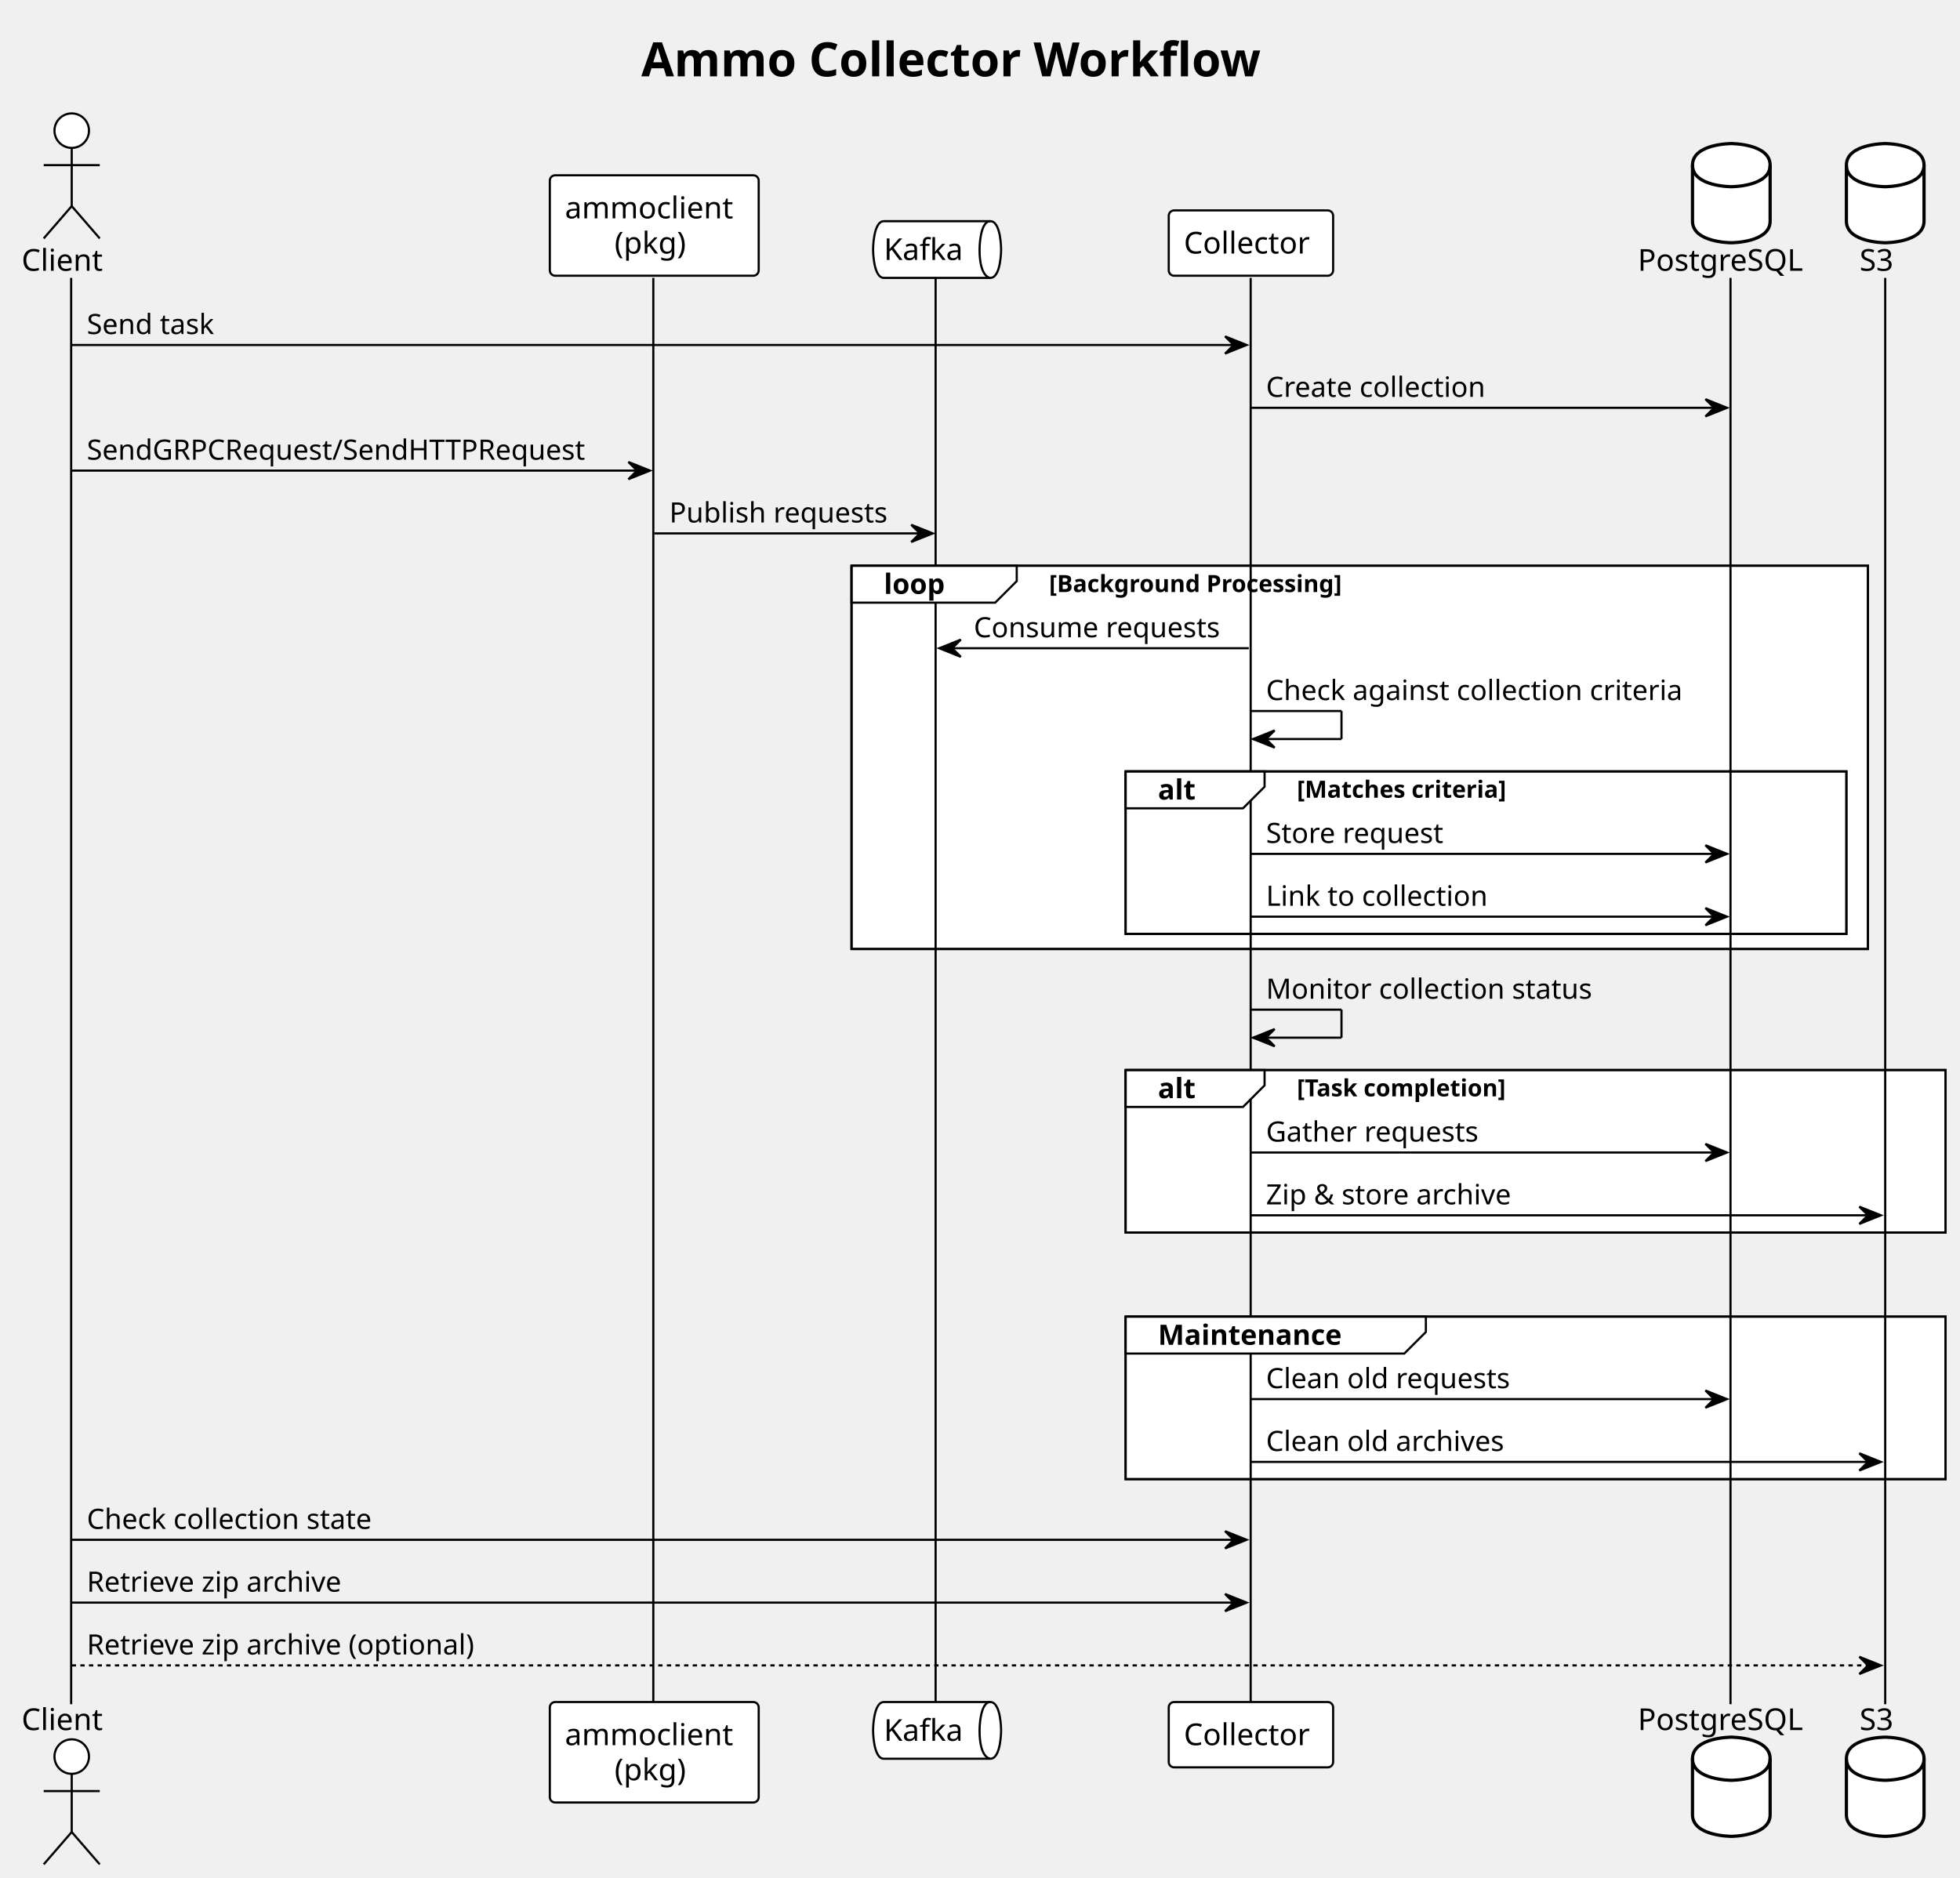
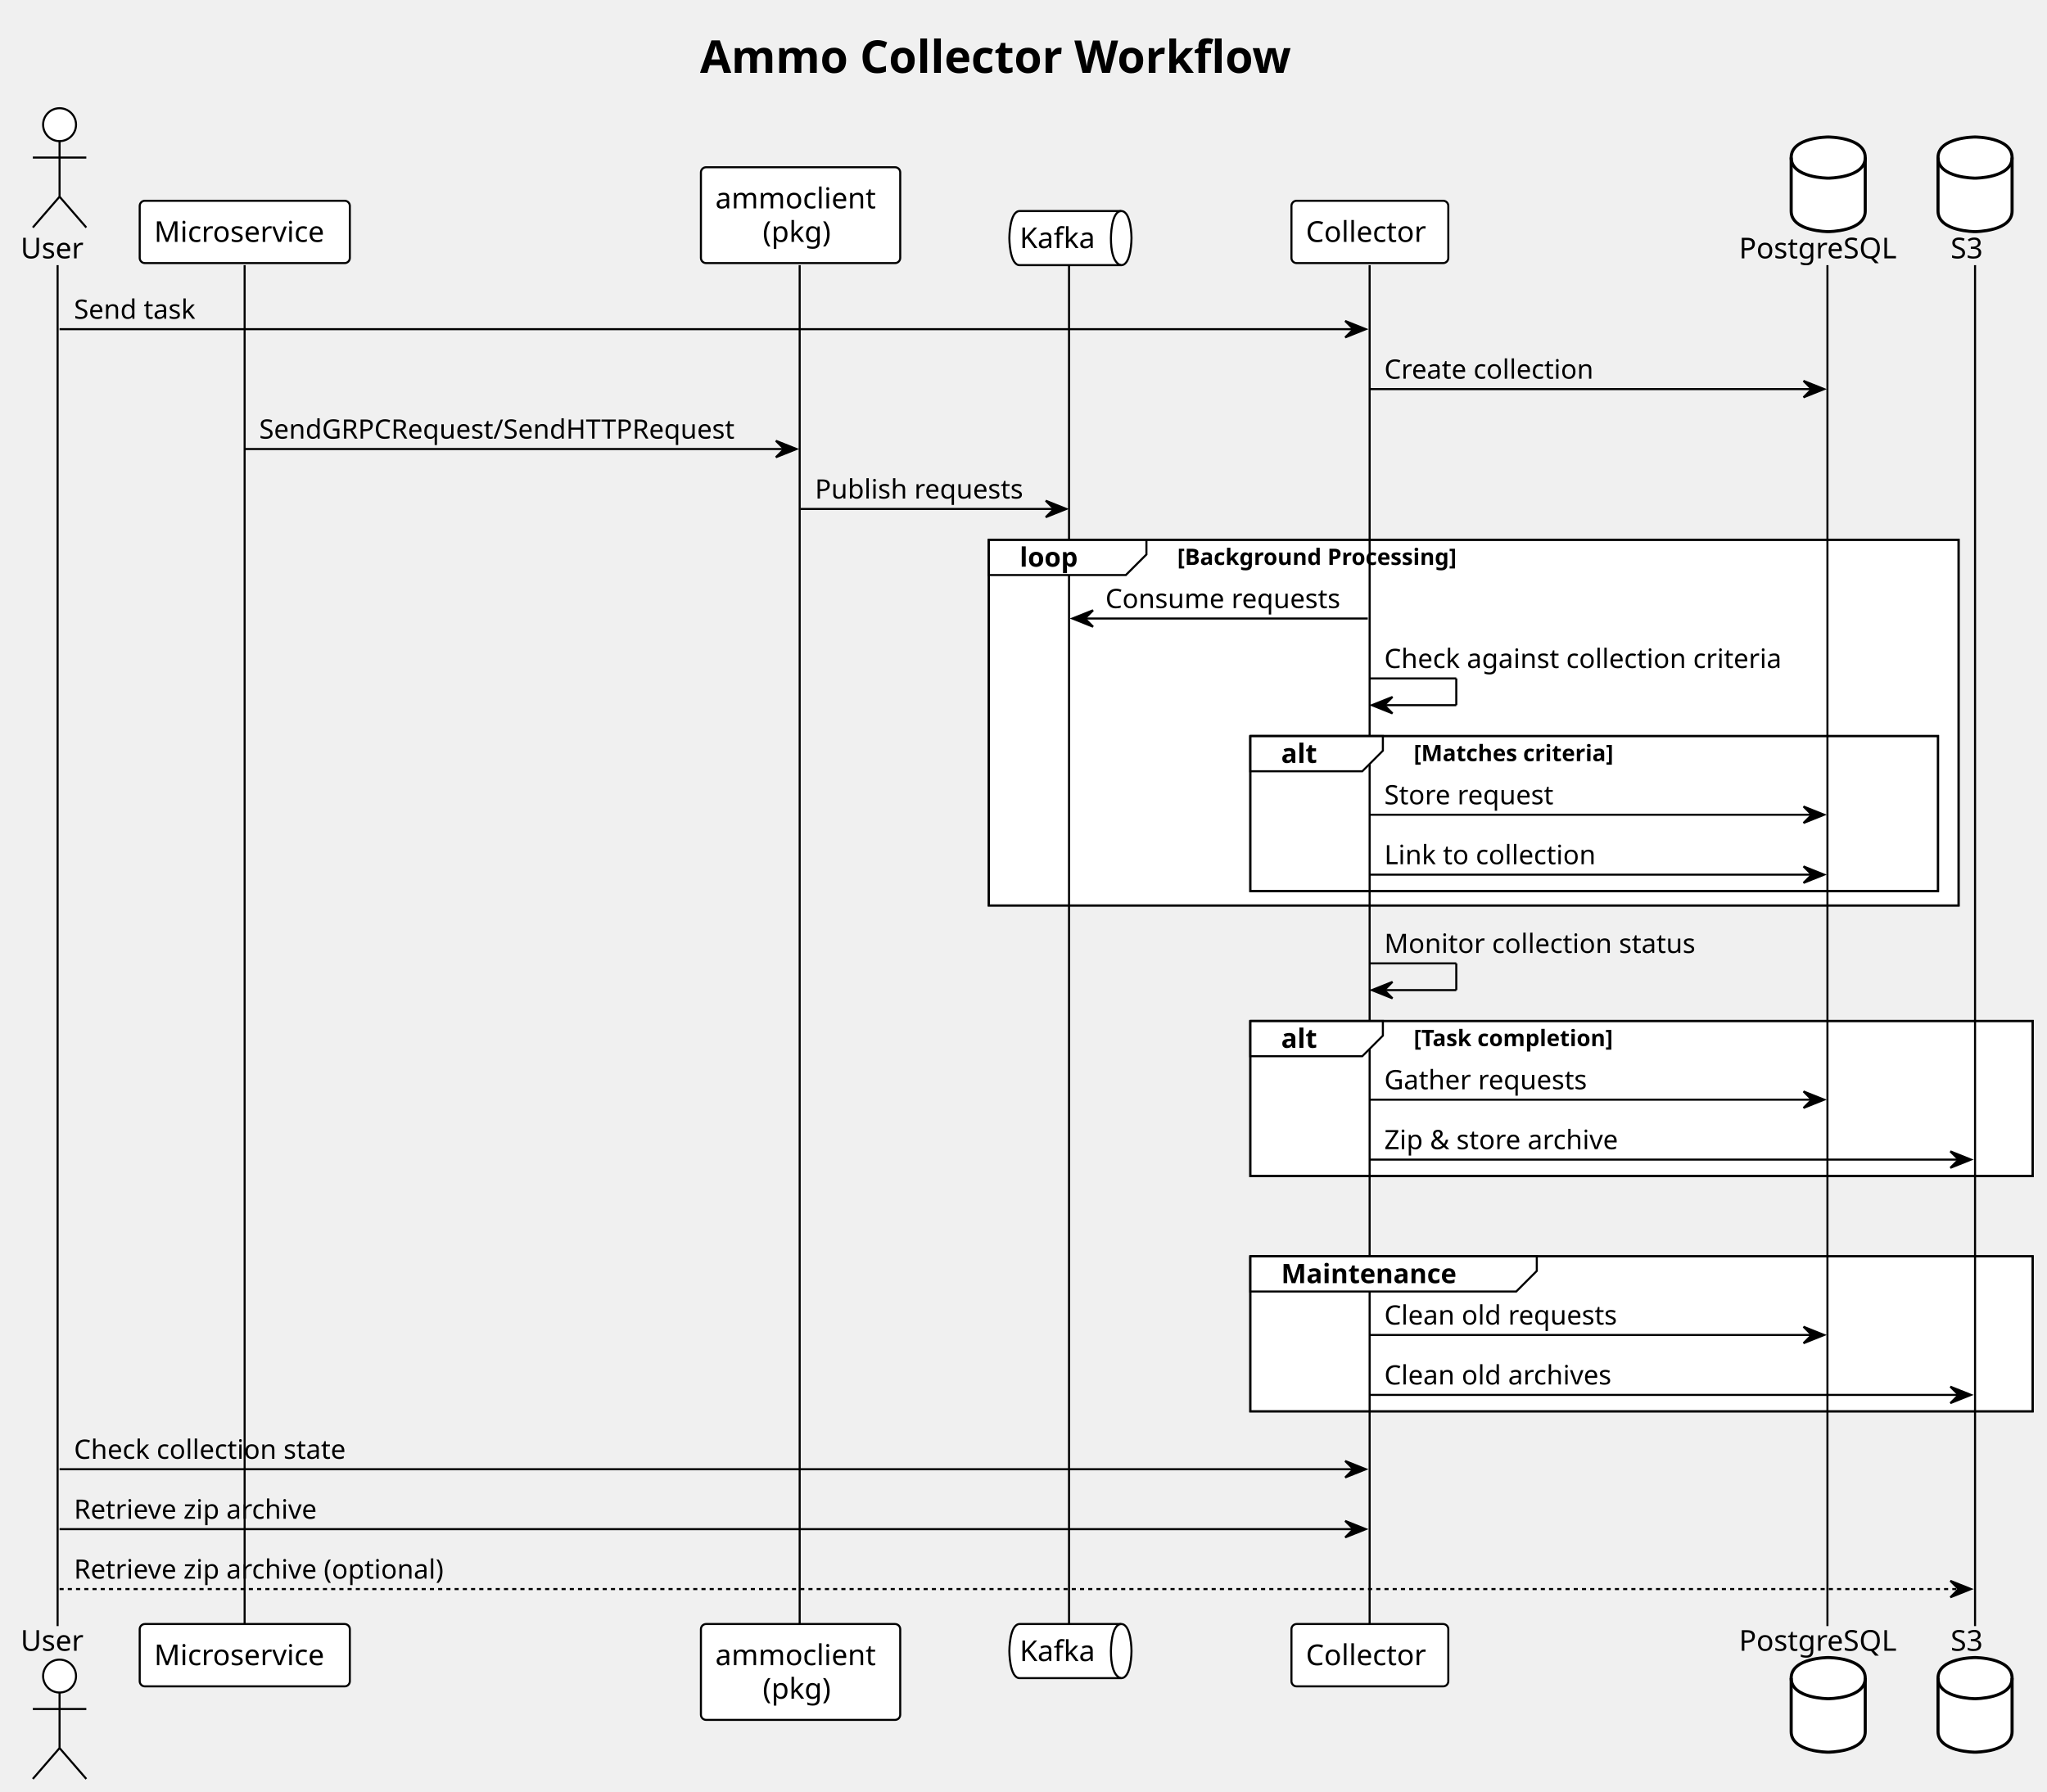
- <svg xmlns="http://www.w3.org/2000/svg" contentStyleType="text/css" height="871px" preserveAspectRatio="none" style="width:909px;height:871px;background:#FFFFFF;" version="1.1" viewBox="0 0 909 871" width="909px" zoomAndPan="magnify">
+ <svg xmlns="http://www.w3.org/2000/svg" contentStyleType="text/css" height="871px" preserveAspectRatio="none" style="width:995px;height:871px;background:#FFFFFF;" version="1.1" viewBox="0 0 995 871" width="995px" zoomAndPan="magnify">
  <defs />
  <g>
-     <text fill="#000000" font-family="Verdana" font-size="22" font-weight="bold" lengthAdjust="spacing" textLength="321.503" x="297.406" y="35.421">Ammo Collector Workflow</text>
-     <rect fill="#FFFFFF" height="177.797" style="stroke:#000000;stroke-width:1.0;" width="471.402" x="394.914" y="262.438" />
-     <rect fill="#FFFFFF" height="75.398" style="stroke:#000000;stroke-width:1.0;" width="334.284" x="522.032" y="357.836" />
-     <rect fill="#FFFFFF" height="75.398" style="stroke:#000000;stroke-width:1.0;" width="380.284" x="522.032" y="496.367" />
-     <rect fill="#FFFFFF" height="75.398" style="stroke:#000000;stroke-width:1.0;" width="380.284" x="522.032" y="610.766" />
-     <line style="stroke:#000000;stroke-width:1.0;" x1="33" x2="33" y1="128.906" y2="790.562" />
-     <line style="stroke:#000000;stroke-width:1.0;" x1="302.991" x2="302.991" y1="128.906" y2="790.562" />
-     <line style="stroke:#000000;stroke-width:1.0;" x1="433.914" x2="433.914" y1="128.906" y2="790.562" />
-     <line style="stroke:#000000;stroke-width:1.0;" x1="580.032" x2="580.032" y1="128.906" y2="790.562" />
-     <line style="stroke:#000000;stroke-width:1.0;" x1="802.563" x2="802.563" y1="128.906" y2="790.562" />
-     <line style="stroke:#000000;stroke-width:1.0;" x1="874.316" x2="874.316" y1="128.906" y2="790.562" />
-     <text fill="#000000" font-family="Verdana" font-size="14" lengthAdjust="spacing" textLength="40.53" x="10" y="125.605">Client</text>
-     <ellipse cx="33.265" cy="60.609" fill="#FFFFFF" rx="8" ry="8" style="stroke:#000000;stroke-width:1.0;" />
-     <path d="M33.265,68.609 L33.265,95.609 M20.265,76.609 L46.265,76.609 M33.265,95.609 L20.265,110.609 M33.265,95.609 L46.265,110.609 " fill="none" style="stroke:#000000;stroke-width:1.0;" />
-     <text fill="#000000" font-family="Verdana" font-size="14" lengthAdjust="spacing" textLength="40.53" x="10" y="802.558">Client</text>
-     <ellipse cx="33.265" cy="814.859" fill="#FFFFFF" rx="8" ry="8" style="stroke:#000000;stroke-width:1.0;" />
-     <path d="M33.265,822.859 L33.265,849.859 M20.265,830.859 L46.265,830.859 M33.265,849.859 L20.265,864.859 M33.265,849.859 L46.265,864.859 " fill="none" style="stroke:#000000;stroke-width:1.0;" />
-     <rect fill="#FFFFFF" height="46.594" rx="2.5" ry="2.5" style="stroke:#000000;stroke-width:1.0;" width="96.872" x="254.991" y="81.312" />
-     <text fill="#000000" font-family="Verdana" font-size="14" lengthAdjust="spacing" textLength="82.872" x="261.991" y="101.308">ammoclient</text>
-     <text fill="#000000" font-family="Verdana" font-size="14" lengthAdjust="spacing" textLength="36.805" x="285.025" y="117.605">(pkg)</text>
-     <rect fill="#FFFFFF" height="46.594" rx="2.5" ry="2.5" style="stroke:#000000;stroke-width:1.0;" width="96.872" x="254.991" y="789.562" />
-     <text fill="#000000" font-family="Verdana" font-size="14" lengthAdjust="spacing" textLength="82.872" x="261.991" y="809.558">ammoclient</text>
-     <text fill="#000000" font-family="Verdana" font-size="14" lengthAdjust="spacing" textLength="36.805" x="285.025" y="825.855">(pkg)</text>
-     <path d="M409.914,102.609 L459.289,102.609 C464.289,102.609 464.289,115.758 464.289,115.758 C464.289,115.758 464.289,128.906 459.289,128.906 L409.914,128.906 C404.914,128.906 404.914,115.758 404.914,115.758 C404.914,115.758 404.914,102.609 409.914,102.609 " fill="#FFFFFF" style="stroke:#000000;stroke-width:1.0;" />
-     <path d="M459.289,102.609 C454.289,102.609 454.289,115.758 454.289,115.758 C454.289,128.906 459.289,128.906 459.289,128.906 " fill="none" style="stroke:#000000;stroke-width:1.0;" />
-     <text fill="#000000" font-family="Verdana" font-size="14" lengthAdjust="spacing" textLength="39.375" x="409.914" y="120.605">Kafka</text>
-     <path d="M409.914,789.562 L459.289,789.562 C464.289,789.562 464.289,802.711 464.289,802.711 C464.289,802.711 464.289,815.859 459.289,815.859 L409.914,815.859 C404.914,815.859 404.914,802.711 404.914,802.711 C404.914,802.711 404.914,789.562 409.914,789.562 " fill="#FFFFFF" style="stroke:#000000;stroke-width:1.0;" />
-     <path d="M459.289,789.562 C454.289,789.562 454.289,802.711 454.289,802.711 C454.289,815.859 459.289,815.859 459.289,815.859 " fill="none" style="stroke:#000000;stroke-width:1.0;" />
-     <text fill="#000000" font-family="Verdana" font-size="14" lengthAdjust="spacing" textLength="39.375" x="409.914" y="807.558">Kafka</text>
-     <rect fill="#FFFFFF" height="30.297" rx="2.5" ry="2.5" style="stroke:#000000;stroke-width:1.0;" width="76.241" x="542.032" y="97.609" />
-     <text fill="#000000" font-family="Verdana" font-size="14" lengthAdjust="spacing" textLength="62.241" x="549.032" y="117.605">Collector</text>
-     <rect fill="#FFFFFF" height="30.297" rx="2.5" ry="2.5" style="stroke:#000000;stroke-width:1.0;" width="76.241" x="542.032" y="789.562" />
-     <text fill="#000000" font-family="Verdana" font-size="14" lengthAdjust="spacing" textLength="62.241" x="549.032" y="809.558">Collector</text>
-     <text fill="#000000" font-family="Verdana" font-size="14" lengthAdjust="spacing" textLength="80.753" x="759.563" y="125.605">PostgreSQL</text>
-     <path d="M784.939,76.609 C784.939,66.609 802.939,66.609 802.939,66.609 C802.939,66.609 820.939,66.609 820.939,76.609 L820.939,102.609 C820.939,112.609 802.939,112.609 802.939,112.609 C802.939,112.609 784.939,112.609 784.939,102.609 L784.939,76.609 " fill="#FFFFFF" style="stroke:#000000;stroke-width:1.5;" />
-     <path d="M784.939,76.609 C784.939,86.609 802.939,86.609 802.939,86.609 C802.939,86.609 820.939,86.609 820.939,76.609 " fill="none" style="stroke:#000000;stroke-width:1.5;" />
-     <text fill="#000000" font-family="Verdana" font-size="14" lengthAdjust="spacing" textLength="80.753" x="759.563" y="802.558">PostgreSQL</text>
-     <path d="M784.939,815.859 C784.939,805.859 802.939,805.859 802.939,805.859 C802.939,805.859 820.939,805.859 820.939,815.859 L820.939,841.859 C820.939,851.859 802.939,851.859 802.939,851.859 C802.939,851.859 784.939,851.859 784.939,841.859 L784.939,815.859 " fill="#FFFFFF" style="stroke:#000000;stroke-width:1.5;" />
-     <path d="M784.939,815.859 C784.939,825.859 802.939,825.859 802.939,825.859 C802.939,825.859 820.939,825.859 820.939,815.859 " fill="none" style="stroke:#000000;stroke-width:1.5;" />
-     <text fill="#000000" font-family="Verdana" font-size="14" lengthAdjust="spacing" textLength="17.794" x="862.419" y="125.605">S3</text>
-     <path d="M856.316,76.609 C856.316,66.609 874.316,66.609 874.316,66.609 C874.316,66.609 892.316,66.609 892.316,76.609 L892.316,102.609 C892.316,112.609 874.316,112.609 874.316,112.609 C874.316,112.609 856.316,112.609 856.316,102.609 L856.316,76.609 " fill="#FFFFFF" style="stroke:#000000;stroke-width:1.5;" />
-     <path d="M856.316,76.609 C856.316,86.609 874.316,86.609 874.316,86.609 C874.316,86.609 892.316,86.609 892.316,76.609 " fill="none" style="stroke:#000000;stroke-width:1.5;" />
-     <text fill="#000000" font-family="Verdana" font-size="14" lengthAdjust="spacing" textLength="17.794" x="862.419" y="802.558">S3</text>
-     <path d="M856.316,815.859 C856.316,805.859 874.316,805.859 874.316,805.859 C874.316,805.859 892.316,805.859 892.316,815.859 L892.316,841.859 C892.316,851.859 874.316,851.859 874.316,851.859 C874.316,851.859 856.316,851.859 856.316,841.859 L856.316,815.859 " fill="#FFFFFF" style="stroke:#000000;stroke-width:1.5;" />
-     <path d="M856.316,815.859 C856.316,825.859 874.316,825.859 874.316,825.859 C874.316,825.859 892.316,825.859 892.316,815.859 " fill="none" style="stroke:#000000;stroke-width:1.5;" />
-     <polygon fill="#000000" points="568.152,156.039,578.152,160.039,568.152,164.039,572.152,160.039" style="stroke:#000000;stroke-width:1.0;" />
-     <line style="stroke:#000000;stroke-width:1.0;" x1="33.265" x2="574.152" y1="160.039" y2="160.039" />
-     <text fill="#000000" font-family="Verdana" font-size="13" lengthAdjust="spacing" textLength="64.238" x="40.265" y="154.973">Send task</text>
-     <polygon fill="#000000" points="790.939,185.172,800.939,189.172,790.939,193.172,794.939,189.172" style="stroke:#000000;stroke-width:1.0;" />
-     <line style="stroke:#000000;stroke-width:1.0;" x1="580.152" x2="796.939" y1="189.172" y2="189.172" />
-     <text fill="#000000" font-family="Verdana" font-size="13" lengthAdjust="spacing" textLength="109.986" x="587.152" y="184.106">Create collection</text>
-     <polygon fill="#000000" points="291.427,214.305,301.427,218.305,291.427,222.305,295.427,218.305" style="stroke:#000000;stroke-width:1.0;" />
-     <line style="stroke:#000000;stroke-width:1.0;" x1="33.265" x2="297.427" y1="218.305" y2="218.305" />
-     <text fill="#000000" font-family="Verdana" font-size="13" lengthAdjust="spacing" textLength="246.162" x="40.265" y="213.239">SendGRPCRequest/SendHTTPRequest</text>
-     <polygon fill="#000000" points="422.601,243.438,432.601,247.438,422.601,251.438,426.601,247.438" style="stroke:#000000;stroke-width:1.0;" />
-     <line style="stroke:#000000;stroke-width:1.0;" x1="303.427" x2="428.601" y1="247.438" y2="247.438" />
-     <text fill="#000000" font-family="Verdana" font-size="13" lengthAdjust="spacing" textLength="107.174" x="310.427" y="242.372">Publish requests</text>
-     <path d="M394.914,262.438 L471.538,262.438 L471.538,269.57 L461.538,279.57 L394.914,279.57 L394.914,262.438 " fill="#FFFFFF" style="stroke:#000000;stroke-width:1.0;" />
-     <rect fill="none" height="177.797" style="stroke:#000000;stroke-width:1.0;" width="471.402" x="394.914" y="262.438" />
-     <text fill="#000000" font-family="Verdana" font-size="13" font-weight="bold" lengthAdjust="spacing" textLength="31.624" x="409.914" y="275.504">loop</text>
-     <text fill="#000000" font-family="Verdana" font-size="11" font-weight="bold" lengthAdjust="spacing" textLength="155.515" x="486.538" y="274.648">[Background Processing]</text>
-     <polygon fill="#000000" points="445.601,296.703,435.601,300.703,445.601,304.703,441.601,300.703" style="stroke:#000000;stroke-width:1.0;" />
-     <line style="stroke:#000000;stroke-width:1.0;" x1="439.601" x2="579.152" y1="300.703" y2="300.703" />
-     <text fill="#000000" font-family="Verdana" font-size="13" lengthAdjust="spacing" textLength="121.551" x="451.601" y="295.637">Consume requests</text>
-     <line style="stroke:#000000;stroke-width:1.0;" x1="580.152" x2="622.152" y1="329.836" y2="329.836" />
-     <line style="stroke:#000000;stroke-width:1.0;" x1="622.152" x2="622.152" y1="329.836" y2="342.836" />
-     <line style="stroke:#000000;stroke-width:1.0;" x1="581.152" x2="622.152" y1="342.836" y2="342.836" />
-     <polygon fill="#000000" points="591.152,338.836,581.152,342.836,591.152,346.836,587.152,342.836" style="stroke:#000000;stroke-width:1.0;" />
-     <text fill="#000000" font-family="Verdana" font-size="13" lengthAdjust="spacing" textLength="208.787" x="587.152" y="324.77">Check against collection criteria</text>
-     <path d="M522.032,357.836 L586.475,357.836 L586.475,364.969 L576.475,374.969 L522.032,374.969 L522.032,357.836 " fill="#FFFFFF" style="stroke:#000000;stroke-width:1.0;" />
-     <rect fill="none" height="75.398" style="stroke:#000000;stroke-width:1.0;" width="334.284" x="522.032" y="357.836" />
-     <text fill="#000000" font-family="Verdana" font-size="13" font-weight="bold" lengthAdjust="spacing" textLength="19.443" x="537.032" y="370.903">alt</text>
-     <text fill="#000000" font-family="Verdana" font-size="11" font-weight="bold" lengthAdjust="spacing" textLength="110.924" x="601.475" y="370.046">[Matches criteria]</text>
-     <polygon fill="#000000" points="790.939,392.102,800.939,396.102,790.939,400.102,794.939,396.102" style="stroke:#000000;stroke-width:1.0;" />
-     <line style="stroke:#000000;stroke-width:1.0;" x1="580.152" x2="796.939" y1="396.102" y2="396.102" />
-     <text fill="#000000" font-family="Verdana" font-size="13" lengthAdjust="spacing" textLength="88.48" x="587.152" y="391.036">Store request</text>
-     <polygon fill="#000000" points="790.939,421.234,800.939,425.234,790.939,429.234,794.939,425.234" style="stroke:#000000;stroke-width:1.0;" />
-     <line style="stroke:#000000;stroke-width:1.0;" x1="580.152" x2="796.939" y1="425.234" y2="425.234" />
-     <text fill="#000000" font-family="Verdana" font-size="13" lengthAdjust="spacing" textLength="110.31" x="587.152" y="420.168">Link to collection</text>
-     <line style="stroke:#000000;stroke-width:1.0;" x1="580.152" x2="622.152" y1="468.367" y2="468.367" />
-     <line style="stroke:#000000;stroke-width:1.0;" x1="622.152" x2="622.152" y1="468.367" y2="481.367" />
-     <line style="stroke:#000000;stroke-width:1.0;" x1="581.152" x2="622.152" y1="481.367" y2="481.367" />
-     <polygon fill="#000000" points="591.152,477.367,581.152,481.367,591.152,485.367,587.152,481.367" style="stroke:#000000;stroke-width:1.0;" />
-     <text fill="#000000" font-family="Verdana" font-size="13" lengthAdjust="spacing" textLength="159.999" x="587.152" y="463.301">Monitor collection status</text>
-     <path d="M522.032,496.367 L586.475,496.367 L586.475,503.5 L576.475,513.5 L522.032,513.5 L522.032,496.367 " fill="#FFFFFF" style="stroke:#000000;stroke-width:1.0;" />
-     <rect fill="none" height="75.398" style="stroke:#000000;stroke-width:1.0;" width="380.284" x="522.032" y="496.367" />
-     <text fill="#000000" font-family="Verdana" font-size="13" font-weight="bold" lengthAdjust="spacing" textLength="19.443" x="537.032" y="509.434">alt</text>
-     <text fill="#000000" font-family="Verdana" font-size="11" font-weight="bold" lengthAdjust="spacing" textLength="111.735" x="601.475" y="508.578">[Task completion]</text>
-     <polygon fill="#000000" points="790.939,530.633,800.939,534.633,790.939,538.633,794.939,534.633" style="stroke:#000000;stroke-width:1.0;" />
-     <line style="stroke:#000000;stroke-width:1.0;" x1="580.152" x2="796.939" y1="534.633" y2="534.633" />
-     <text fill="#000000" font-family="Verdana" font-size="13" lengthAdjust="spacing" textLength="105.327" x="587.152" y="529.567">Gather requests</text>
-     <polygon fill="#000000" points="862.316,559.766,872.316,563.766,862.316,567.766,866.316,563.766" style="stroke:#000000;stroke-width:1.0;" />
-     <line style="stroke:#000000;stroke-width:1.0;" x1="580.152" x2="868.316" y1="563.766" y2="563.766" />
-     <text fill="#000000" font-family="Verdana" font-size="13" lengthAdjust="spacing" textLength="124.471" x="587.152" y="558.7">Zip &amp; store archive</text>
-     <path d="M522.032,610.766 L661.288,610.766 L661.288,617.898 L651.288,627.898 L522.032,627.898 L522.032,610.766 " fill="#FFFFFF" style="stroke:#000000;stroke-width:1.0;" />
-     <rect fill="none" height="75.398" style="stroke:#000000;stroke-width:1.0;" width="380.284" x="522.032" y="610.766" />
-     <text fill="#000000" font-family="Verdana" font-size="13" font-weight="bold" lengthAdjust="spacing" textLength="94.256" x="537.032" y="623.832">Maintenance</text>
-     <polygon fill="#000000" points="790.939,645.031,800.939,649.031,790.939,653.031,794.939,649.031" style="stroke:#000000;stroke-width:1.0;" />
-     <line style="stroke:#000000;stroke-width:1.0;" x1="580.152" x2="796.939" y1="649.031" y2="649.031" />
-     <text fill="#000000" font-family="Verdana" font-size="13" lengthAdjust="spacing" textLength="121.45" x="587.152" y="643.965">Clean old requests</text>
-     <polygon fill="#000000" points="862.316,674.164,872.316,678.164,862.316,682.164,866.316,678.164" style="stroke:#000000;stroke-width:1.0;" />
-     <line style="stroke:#000000;stroke-width:1.0;" x1="580.152" x2="868.316" y1="678.164" y2="678.164" />
-     <text fill="#000000" font-family="Verdana" font-size="13" lengthAdjust="spacing" textLength="119.749" x="587.152" y="673.098">Clean old archives</text>
-     <polygon fill="#000000" points="568.152,710.297,578.152,714.297,568.152,718.297,572.152,714.297" style="stroke:#000000;stroke-width:1.0;" />
-     <line style="stroke:#000000;stroke-width:1.0;" x1="33.265" x2="574.152" y1="714.297" y2="714.297" />
-     <text fill="#000000" font-family="Verdana" font-size="13" lengthAdjust="spacing" textLength="143.559" x="40.265" y="709.231">Check collection state</text>
-     <polygon fill="#000000" points="568.152,739.43,578.152,743.43,568.152,747.43,572.152,743.43" style="stroke:#000000;stroke-width:1.0;" />
-     <line style="stroke:#000000;stroke-width:1.0;" x1="33.265" x2="574.152" y1="743.43" y2="743.43" />
-     <text fill="#000000" font-family="Verdana" font-size="13" lengthAdjust="spacing" textLength="129.727" x="40.265" y="738.364">Retrieve zip archive</text>
-     <polygon fill="#000000" points="862.316,768.562,872.316,772.562,862.316,776.562,866.316,772.562" style="stroke:#000000;stroke-width:1.0;" />
-     <line style="stroke:#000000;stroke-width:1.0;stroke-dasharray:2.0,2.0;" x1="33.265" x2="868.316" y1="772.562" y2="772.562" />
-     <text fill="#000000" font-family="Verdana" font-size="13" lengthAdjust="spacing" textLength="196.689" x="40.265" y="767.497">Retrieve zip archive (optional)</text>
+     <text fill="#000000" font-family="Verdana" font-size="22" font-weight="bold" lengthAdjust="spacing" textLength="321.503" x="340.263" y="35.421">Ammo Collector Workflow</text>
+     <rect fill="#FFFFFF" height="177.797" style="stroke:#000000;stroke-width:1.0;" width="471.402" x="480.627" y="262.438" />
+     <rect fill="#FFFFFF" height="75.398" style="stroke:#000000;stroke-width:1.0;" width="334.284" x="607.745" y="357.836" />
+     <rect fill="#FFFFFF" height="75.398" style="stroke:#000000;stroke-width:1.0;" width="380.284" x="607.745" y="496.367" />
+     <rect fill="#FFFFFF" height="75.398" style="stroke:#000000;stroke-width:1.0;" width="380.284" x="607.745" y="610.766" />
+     <line style="stroke:#000000;stroke-width:1.0;" x1="28" x2="28" y1="128.906" y2="790.562" />
+     <line style="stroke:#000000;stroke-width:1.0;" x1="118.91" x2="118.91" y1="128.906" y2="790.562" />
+     <line style="stroke:#000000;stroke-width:1.0;" x1="388.704" x2="388.704" y1="128.906" y2="790.562" />
+     <line style="stroke:#000000;stroke-width:1.0;" x1="519.626" x2="519.626" y1="128.906" y2="790.562" />
+     <line style="stroke:#000000;stroke-width:1.0;" x1="665.745" x2="665.745" y1="128.906" y2="790.562" />
+     <line style="stroke:#000000;stroke-width:1.0;" x1="888.276" x2="888.276" y1="128.906" y2="790.562" />
+     <line style="stroke:#000000;stroke-width:1.0;" x1="960.029" x2="960.029" y1="128.906" y2="790.562" />
+     <text fill="#000000" font-family="Verdana" font-size="14" lengthAdjust="spacing" textLength="31.91" x="10" y="125.605">User</text>
+     <ellipse cx="28.955" cy="60.609" fill="#FFFFFF" rx="8" ry="8" style="stroke:#000000;stroke-width:1.0;" />
+     <path d="M28.955,68.609 L28.955,95.609 M15.955,76.609 L41.955,76.609 M28.955,95.609 L15.955,110.609 M28.955,95.609 L41.955,110.609 " fill="none" style="stroke:#000000;stroke-width:1.0;" />
+     <text fill="#000000" font-family="Verdana" font-size="14" lengthAdjust="spacing" textLength="31.91" x="10" y="802.558">User</text>
+     <ellipse cx="28.955" cy="814.859" fill="#FFFFFF" rx="8" ry="8" style="stroke:#000000;stroke-width:1.0;" />
+     <path d="M28.955,822.859 L28.955,849.859 M15.955,830.859 L41.955,830.859 M28.955,849.859 L15.955,864.859 M28.955,849.859 L41.955,864.859 " fill="none" style="stroke:#000000;stroke-width:1.0;" />
+     <rect fill="#FFFFFF" height="30.297" rx="2.5" ry="2.5" style="stroke:#000000;stroke-width:1.0;" width="102.136" x="67.91" y="97.609" />
+     <text fill="#000000" font-family="Verdana" font-size="14" lengthAdjust="spacing" textLength="88.136" x="74.91" y="117.605">Microservice</text>
+     <rect fill="#FFFFFF" height="30.297" rx="2.5" ry="2.5" style="stroke:#000000;stroke-width:1.0;" width="102.136" x="67.91" y="789.562" />
+     <text fill="#000000" font-family="Verdana" font-size="14" lengthAdjust="spacing" textLength="88.136" x="74.91" y="809.558">Microservice</text>
+     <rect fill="#FFFFFF" height="46.594" rx="2.5" ry="2.5" style="stroke:#000000;stroke-width:1.0;" width="96.872" x="340.704" y="81.312" />
+     <text fill="#000000" font-family="Verdana" font-size="14" lengthAdjust="spacing" textLength="82.872" x="347.704" y="101.308">ammoclient</text>
+     <text fill="#000000" font-family="Verdana" font-size="14" lengthAdjust="spacing" textLength="36.805" x="370.738" y="117.605">(pkg)</text>
+     <rect fill="#FFFFFF" height="46.594" rx="2.5" ry="2.5" style="stroke:#000000;stroke-width:1.0;" width="96.872" x="340.704" y="789.562" />
+     <text fill="#000000" font-family="Verdana" font-size="14" lengthAdjust="spacing" textLength="82.872" x="347.704" y="809.558">ammoclient</text>
+     <text fill="#000000" font-family="Verdana" font-size="14" lengthAdjust="spacing" textLength="36.805" x="370.738" y="825.855">(pkg)</text>
+     <path d="M495.627,102.609 L545.001,102.609 C550.001,102.609 550.001,115.758 550.001,115.758 C550.001,115.758 550.001,128.906 545.001,128.906 L495.627,128.906 C490.627,128.906 490.627,115.758 490.627,115.758 C490.627,115.758 490.627,102.609 495.627,102.609 " fill="#FFFFFF" style="stroke:#000000;stroke-width:1.0;" />
+     <path d="M545.001,102.609 C540.001,102.609 540.001,115.758 540.001,115.758 C540.001,128.906 545.001,128.906 545.001,128.906 " fill="none" style="stroke:#000000;stroke-width:1.0;" />
+     <text fill="#000000" font-family="Verdana" font-size="14" lengthAdjust="spacing" textLength="39.375" x="495.627" y="120.605">Kafka</text>
+     <path d="M495.627,789.562 L545.001,789.562 C550.001,789.562 550.001,802.711 550.001,802.711 C550.001,802.711 550.001,815.859 545.001,815.859 L495.627,815.859 C490.627,815.859 490.627,802.711 490.627,802.711 C490.627,802.711 490.627,789.562 495.627,789.562 " fill="#FFFFFF" style="stroke:#000000;stroke-width:1.0;" />
+     <path d="M545.001,789.562 C540.001,789.562 540.001,802.711 540.001,802.711 C540.001,815.859 545.001,815.859 545.001,815.859 " fill="none" style="stroke:#000000;stroke-width:1.0;" />
+     <text fill="#000000" font-family="Verdana" font-size="14" lengthAdjust="spacing" textLength="39.375" x="495.627" y="807.558">Kafka</text>
+     <rect fill="#FFFFFF" height="30.297" rx="2.5" ry="2.5" style="stroke:#000000;stroke-width:1.0;" width="76.241" x="627.745" y="97.609" />
+     <text fill="#000000" font-family="Verdana" font-size="14" lengthAdjust="spacing" textLength="62.241" x="634.745" y="117.605">Collector</text>
+     <rect fill="#FFFFFF" height="30.297" rx="2.5" ry="2.5" style="stroke:#000000;stroke-width:1.0;" width="76.241" x="627.745" y="789.562" />
+     <text fill="#000000" font-family="Verdana" font-size="14" lengthAdjust="spacing" textLength="62.241" x="634.745" y="809.558">Collector</text>
+     <text fill="#000000" font-family="Verdana" font-size="14" lengthAdjust="spacing" textLength="80.753" x="845.276" y="125.605">PostgreSQL</text>
+     <path d="M870.652,76.609 C870.652,66.609 888.652,66.609 888.652,66.609 C888.652,66.609 906.652,66.609 906.652,76.609 L906.652,102.609 C906.652,112.609 888.652,112.609 888.652,112.609 C888.652,112.609 870.652,112.609 870.652,102.609 L870.652,76.609 " fill="#FFFFFF" style="stroke:#000000;stroke-width:1.5;" />
+     <path d="M870.652,76.609 C870.652,86.609 888.652,86.609 888.652,86.609 C888.652,86.609 906.652,86.609 906.652,76.609 " fill="none" style="stroke:#000000;stroke-width:1.5;" />
+     <text fill="#000000" font-family="Verdana" font-size="14" lengthAdjust="spacing" textLength="80.753" x="845.276" y="802.558">PostgreSQL</text>
+     <path d="M870.652,815.859 C870.652,805.859 888.652,805.859 888.652,805.859 C888.652,805.859 906.652,805.859 906.652,815.859 L906.652,841.859 C906.652,851.859 888.652,851.859 888.652,851.859 C888.652,851.859 870.652,851.859 870.652,841.859 L870.652,815.859 " fill="#FFFFFF" style="stroke:#000000;stroke-width:1.5;" />
+     <path d="M870.652,815.859 C870.652,825.859 888.652,825.859 888.652,825.859 C888.652,825.859 906.652,825.859 906.652,815.859 " fill="none" style="stroke:#000000;stroke-width:1.5;" />
+     <text fill="#000000" font-family="Verdana" font-size="14" lengthAdjust="spacing" textLength="17.794" x="948.132" y="125.605">S3</text>
+     <path d="M942.029,76.609 C942.029,66.609 960.029,66.609 960.029,66.609 C960.029,66.609 978.029,66.609 978.029,76.609 L978.029,102.609 C978.029,112.609 960.029,112.609 960.029,112.609 C960.029,112.609 942.029,112.609 942.029,102.609 L942.029,76.609 " fill="#FFFFFF" style="stroke:#000000;stroke-width:1.5;" />
+     <path d="M942.029,76.609 C942.029,86.609 960.029,86.609 960.029,86.609 C960.029,86.609 978.029,86.609 978.029,76.609 " fill="none" style="stroke:#000000;stroke-width:1.5;" />
+     <text fill="#000000" font-family="Verdana" font-size="14" lengthAdjust="spacing" textLength="17.794" x="948.132" y="802.558">S3</text>
+     <path d="M942.029,815.859 C942.029,805.859 960.029,805.859 960.029,805.859 C960.029,805.859 978.029,805.859 978.029,815.859 L978.029,841.859 C978.029,851.859 960.029,851.859 960.029,851.859 C960.029,851.859 942.029,851.859 942.029,841.859 L942.029,815.859 " fill="#FFFFFF" style="stroke:#000000;stroke-width:1.5;" />
+     <path d="M942.029,815.859 C942.029,825.859 960.029,825.859 960.029,825.859 C960.029,825.859 978.029,825.859 978.029,815.859 " fill="none" style="stroke:#000000;stroke-width:1.5;" />
+     <polygon fill="#000000" points="653.865,156.039,663.865,160.039,653.865,164.039,657.865,160.039" style="stroke:#000000;stroke-width:1.0;" />
+     <line style="stroke:#000000;stroke-width:1.0;" x1="28.955" x2="659.865" y1="160.039" y2="160.039" />
+     <text fill="#000000" font-family="Verdana" font-size="13" lengthAdjust="spacing" textLength="64.238" x="35.955" y="154.973">Send task</text>
+     <polygon fill="#000000" points="876.652,185.172,886.652,189.172,876.652,193.172,880.652,189.172" style="stroke:#000000;stroke-width:1.0;" />
+     <line style="stroke:#000000;stroke-width:1.0;" x1="665.865" x2="882.652" y1="189.172" y2="189.172" />
+     <text fill="#000000" font-family="Verdana" font-size="13" lengthAdjust="spacing" textLength="109.986" x="672.865" y="184.106">Create collection</text>
+     <polygon fill="#000000" points="377.14,214.305,387.14,218.305,377.14,222.305,381.14,218.305" style="stroke:#000000;stroke-width:1.0;" />
+     <line style="stroke:#000000;stroke-width:1.0;" x1="118.978" x2="383.14" y1="218.305" y2="218.305" />
+     <text fill="#000000" font-family="Verdana" font-size="13" lengthAdjust="spacing" textLength="246.162" x="125.978" y="213.239">SendGRPCRequest/SendHTTPRequest</text>
+     <polygon fill="#000000" points="508.314,243.438,518.314,247.438,508.314,251.438,512.314,247.438" style="stroke:#000000;stroke-width:1.0;" />
+     <line style="stroke:#000000;stroke-width:1.0;" x1="389.14" x2="514.314" y1="247.438" y2="247.438" />
+     <text fill="#000000" font-family="Verdana" font-size="13" lengthAdjust="spacing" textLength="107.174" x="396.14" y="242.372">Publish requests</text>
+     <path d="M480.627,262.438 L557.25,262.438 L557.25,269.57 L547.25,279.57 L480.627,279.57 L480.627,262.438 " fill="#FFFFFF" style="stroke:#000000;stroke-width:1.0;" />
+     <rect fill="none" height="177.797" style="stroke:#000000;stroke-width:1.0;" width="471.402" x="480.627" y="262.438" />
+     <text fill="#000000" font-family="Verdana" font-size="13" font-weight="bold" lengthAdjust="spacing" textLength="31.624" x="495.627" y="275.504">loop</text>
+     <text fill="#000000" font-family="Verdana" font-size="11" font-weight="bold" lengthAdjust="spacing" textLength="155.515" x="572.25" y="274.648">[Background Processing]</text>
+     <polygon fill="#000000" points="531.314,296.703,521.314,300.703,531.314,304.703,527.314,300.703" style="stroke:#000000;stroke-width:1.0;" />
+     <line style="stroke:#000000;stroke-width:1.0;" x1="525.314" x2="664.865" y1="300.703" y2="300.703" />
+     <text fill="#000000" font-family="Verdana" font-size="13" lengthAdjust="spacing" textLength="121.551" x="537.314" y="295.637">Consume requests</text>
+     <line style="stroke:#000000;stroke-width:1.0;" x1="665.865" x2="707.865" y1="329.836" y2="329.836" />
+     <line style="stroke:#000000;stroke-width:1.0;" x1="707.865" x2="707.865" y1="329.836" y2="342.836" />
+     <line style="stroke:#000000;stroke-width:1.0;" x1="666.865" x2="707.865" y1="342.836" y2="342.836" />
+     <polygon fill="#000000" points="676.865,338.836,666.865,342.836,676.865,346.836,672.865,342.836" style="stroke:#000000;stroke-width:1.0;" />
+     <text fill="#000000" font-family="Verdana" font-size="13" lengthAdjust="spacing" textLength="208.787" x="672.865" y="324.77">Check against collection criteria</text>
+     <path d="M607.745,357.836 L672.188,357.836 L672.188,364.969 L662.188,374.969 L607.745,374.969 L607.745,357.836 " fill="#FFFFFF" style="stroke:#000000;stroke-width:1.0;" />
+     <rect fill="none" height="75.398" style="stroke:#000000;stroke-width:1.0;" width="334.284" x="607.745" y="357.836" />
+     <text fill="#000000" font-family="Verdana" font-size="13" font-weight="bold" lengthAdjust="spacing" textLength="19.443" x="622.745" y="370.903">alt</text>
+     <text fill="#000000" font-family="Verdana" font-size="11" font-weight="bold" lengthAdjust="spacing" textLength="110.924" x="687.188" y="370.046">[Matches criteria]</text>
+     <polygon fill="#000000" points="876.652,392.102,886.652,396.102,876.652,400.102,880.652,396.102" style="stroke:#000000;stroke-width:1.0;" />
+     <line style="stroke:#000000;stroke-width:1.0;" x1="665.865" x2="882.652" y1="396.102" y2="396.102" />
+     <text fill="#000000" font-family="Verdana" font-size="13" lengthAdjust="spacing" textLength="88.48" x="672.865" y="391.036">Store request</text>
+     <polygon fill="#000000" points="876.652,421.234,886.652,425.234,876.652,429.234,880.652,425.234" style="stroke:#000000;stroke-width:1.0;" />
+     <line style="stroke:#000000;stroke-width:1.0;" x1="665.865" x2="882.652" y1="425.234" y2="425.234" />
+     <text fill="#000000" font-family="Verdana" font-size="13" lengthAdjust="spacing" textLength="110.31" x="672.865" y="420.168">Link to collection</text>
+     <line style="stroke:#000000;stroke-width:1.0;" x1="665.865" x2="707.865" y1="468.367" y2="468.367" />
+     <line style="stroke:#000000;stroke-width:1.0;" x1="707.865" x2="707.865" y1="468.367" y2="481.367" />
+     <line style="stroke:#000000;stroke-width:1.0;" x1="666.865" x2="707.865" y1="481.367" y2="481.367" />
+     <polygon fill="#000000" points="676.865,477.367,666.865,481.367,676.865,485.367,672.865,481.367" style="stroke:#000000;stroke-width:1.0;" />
+     <text fill="#000000" font-family="Verdana" font-size="13" lengthAdjust="spacing" textLength="159.999" x="672.865" y="463.301">Monitor collection status</text>
+     <path d="M607.745,496.367 L672.188,496.367 L672.188,503.5 L662.188,513.5 L607.745,513.5 L607.745,496.367 " fill="#FFFFFF" style="stroke:#000000;stroke-width:1.0;" />
+     <rect fill="none" height="75.398" style="stroke:#000000;stroke-width:1.0;" width="380.284" x="607.745" y="496.367" />
+     <text fill="#000000" font-family="Verdana" font-size="13" font-weight="bold" lengthAdjust="spacing" textLength="19.443" x="622.745" y="509.434">alt</text>
+     <text fill="#000000" font-family="Verdana" font-size="11" font-weight="bold" lengthAdjust="spacing" textLength="111.735" x="687.188" y="508.578">[Task completion]</text>
+     <polygon fill="#000000" points="876.652,530.633,886.652,534.633,876.652,538.633,880.652,534.633" style="stroke:#000000;stroke-width:1.0;" />
+     <line style="stroke:#000000;stroke-width:1.0;" x1="665.865" x2="882.652" y1="534.633" y2="534.633" />
+     <text fill="#000000" font-family="Verdana" font-size="13" lengthAdjust="spacing" textLength="105.327" x="672.865" y="529.567">Gather requests</text>
+     <polygon fill="#000000" points="948.029,559.766,958.029,563.766,948.029,567.766,952.029,563.766" style="stroke:#000000;stroke-width:1.0;" />
+     <line style="stroke:#000000;stroke-width:1.0;" x1="665.865" x2="954.029" y1="563.766" y2="563.766" />
+     <text fill="#000000" font-family="Verdana" font-size="13" lengthAdjust="spacing" textLength="124.471" x="672.865" y="558.7">Zip &amp; store archive</text>
+     <path d="M607.745,610.766 L747.001,610.766 L747.001,617.898 L737.001,627.898 L607.745,627.898 L607.745,610.766 " fill="#FFFFFF" style="stroke:#000000;stroke-width:1.0;" />
+     <rect fill="none" height="75.398" style="stroke:#000000;stroke-width:1.0;" width="380.284" x="607.745" y="610.766" />
+     <text fill="#000000" font-family="Verdana" font-size="13" font-weight="bold" lengthAdjust="spacing" textLength="94.256" x="622.745" y="623.832">Maintenance</text>
+     <polygon fill="#000000" points="876.652,645.031,886.652,649.031,876.652,653.031,880.652,649.031" style="stroke:#000000;stroke-width:1.0;" />
+     <line style="stroke:#000000;stroke-width:1.0;" x1="665.865" x2="882.652" y1="649.031" y2="649.031" />
+     <text fill="#000000" font-family="Verdana" font-size="13" lengthAdjust="spacing" textLength="121.45" x="672.865" y="643.965">Clean old requests</text>
+     <polygon fill="#000000" points="948.029,674.164,958.029,678.164,948.029,682.164,952.029,678.164" style="stroke:#000000;stroke-width:1.0;" />
+     <line style="stroke:#000000;stroke-width:1.0;" x1="665.865" x2="954.029" y1="678.164" y2="678.164" />
+     <text fill="#000000" font-family="Verdana" font-size="13" lengthAdjust="spacing" textLength="119.749" x="672.865" y="673.098">Clean old archives</text>
+     <polygon fill="#000000" points="653.865,710.297,663.865,714.297,653.865,718.297,657.865,714.297" style="stroke:#000000;stroke-width:1.0;" />
+     <line style="stroke:#000000;stroke-width:1.0;" x1="28.955" x2="659.865" y1="714.297" y2="714.297" />
+     <text fill="#000000" font-family="Verdana" font-size="13" lengthAdjust="spacing" textLength="143.559" x="35.955" y="709.231">Check collection state</text>
+     <polygon fill="#000000" points="653.865,739.43,663.865,743.43,653.865,747.43,657.865,743.43" style="stroke:#000000;stroke-width:1.0;" />
+     <line style="stroke:#000000;stroke-width:1.0;" x1="28.955" x2="659.865" y1="743.43" y2="743.43" />
+     <text fill="#000000" font-family="Verdana" font-size="13" lengthAdjust="spacing" textLength="129.727" x="35.955" y="738.364">Retrieve zip archive</text>
+     <polygon fill="#000000" points="948.029,768.562,958.029,772.562,948.029,776.562,952.029,772.562" style="stroke:#000000;stroke-width:1.0;" />
+     <line style="stroke:#000000;stroke-width:1.0;stroke-dasharray:2.0,2.0;" x1="28.955" x2="954.029" y1="772.562" y2="772.562" />
+     <text fill="#000000" font-family="Verdana" font-size="13" lengthAdjust="spacing" textLength="196.689" x="35.955" y="767.497">Retrieve zip archive (optional)</text>
  </g>
</svg>
